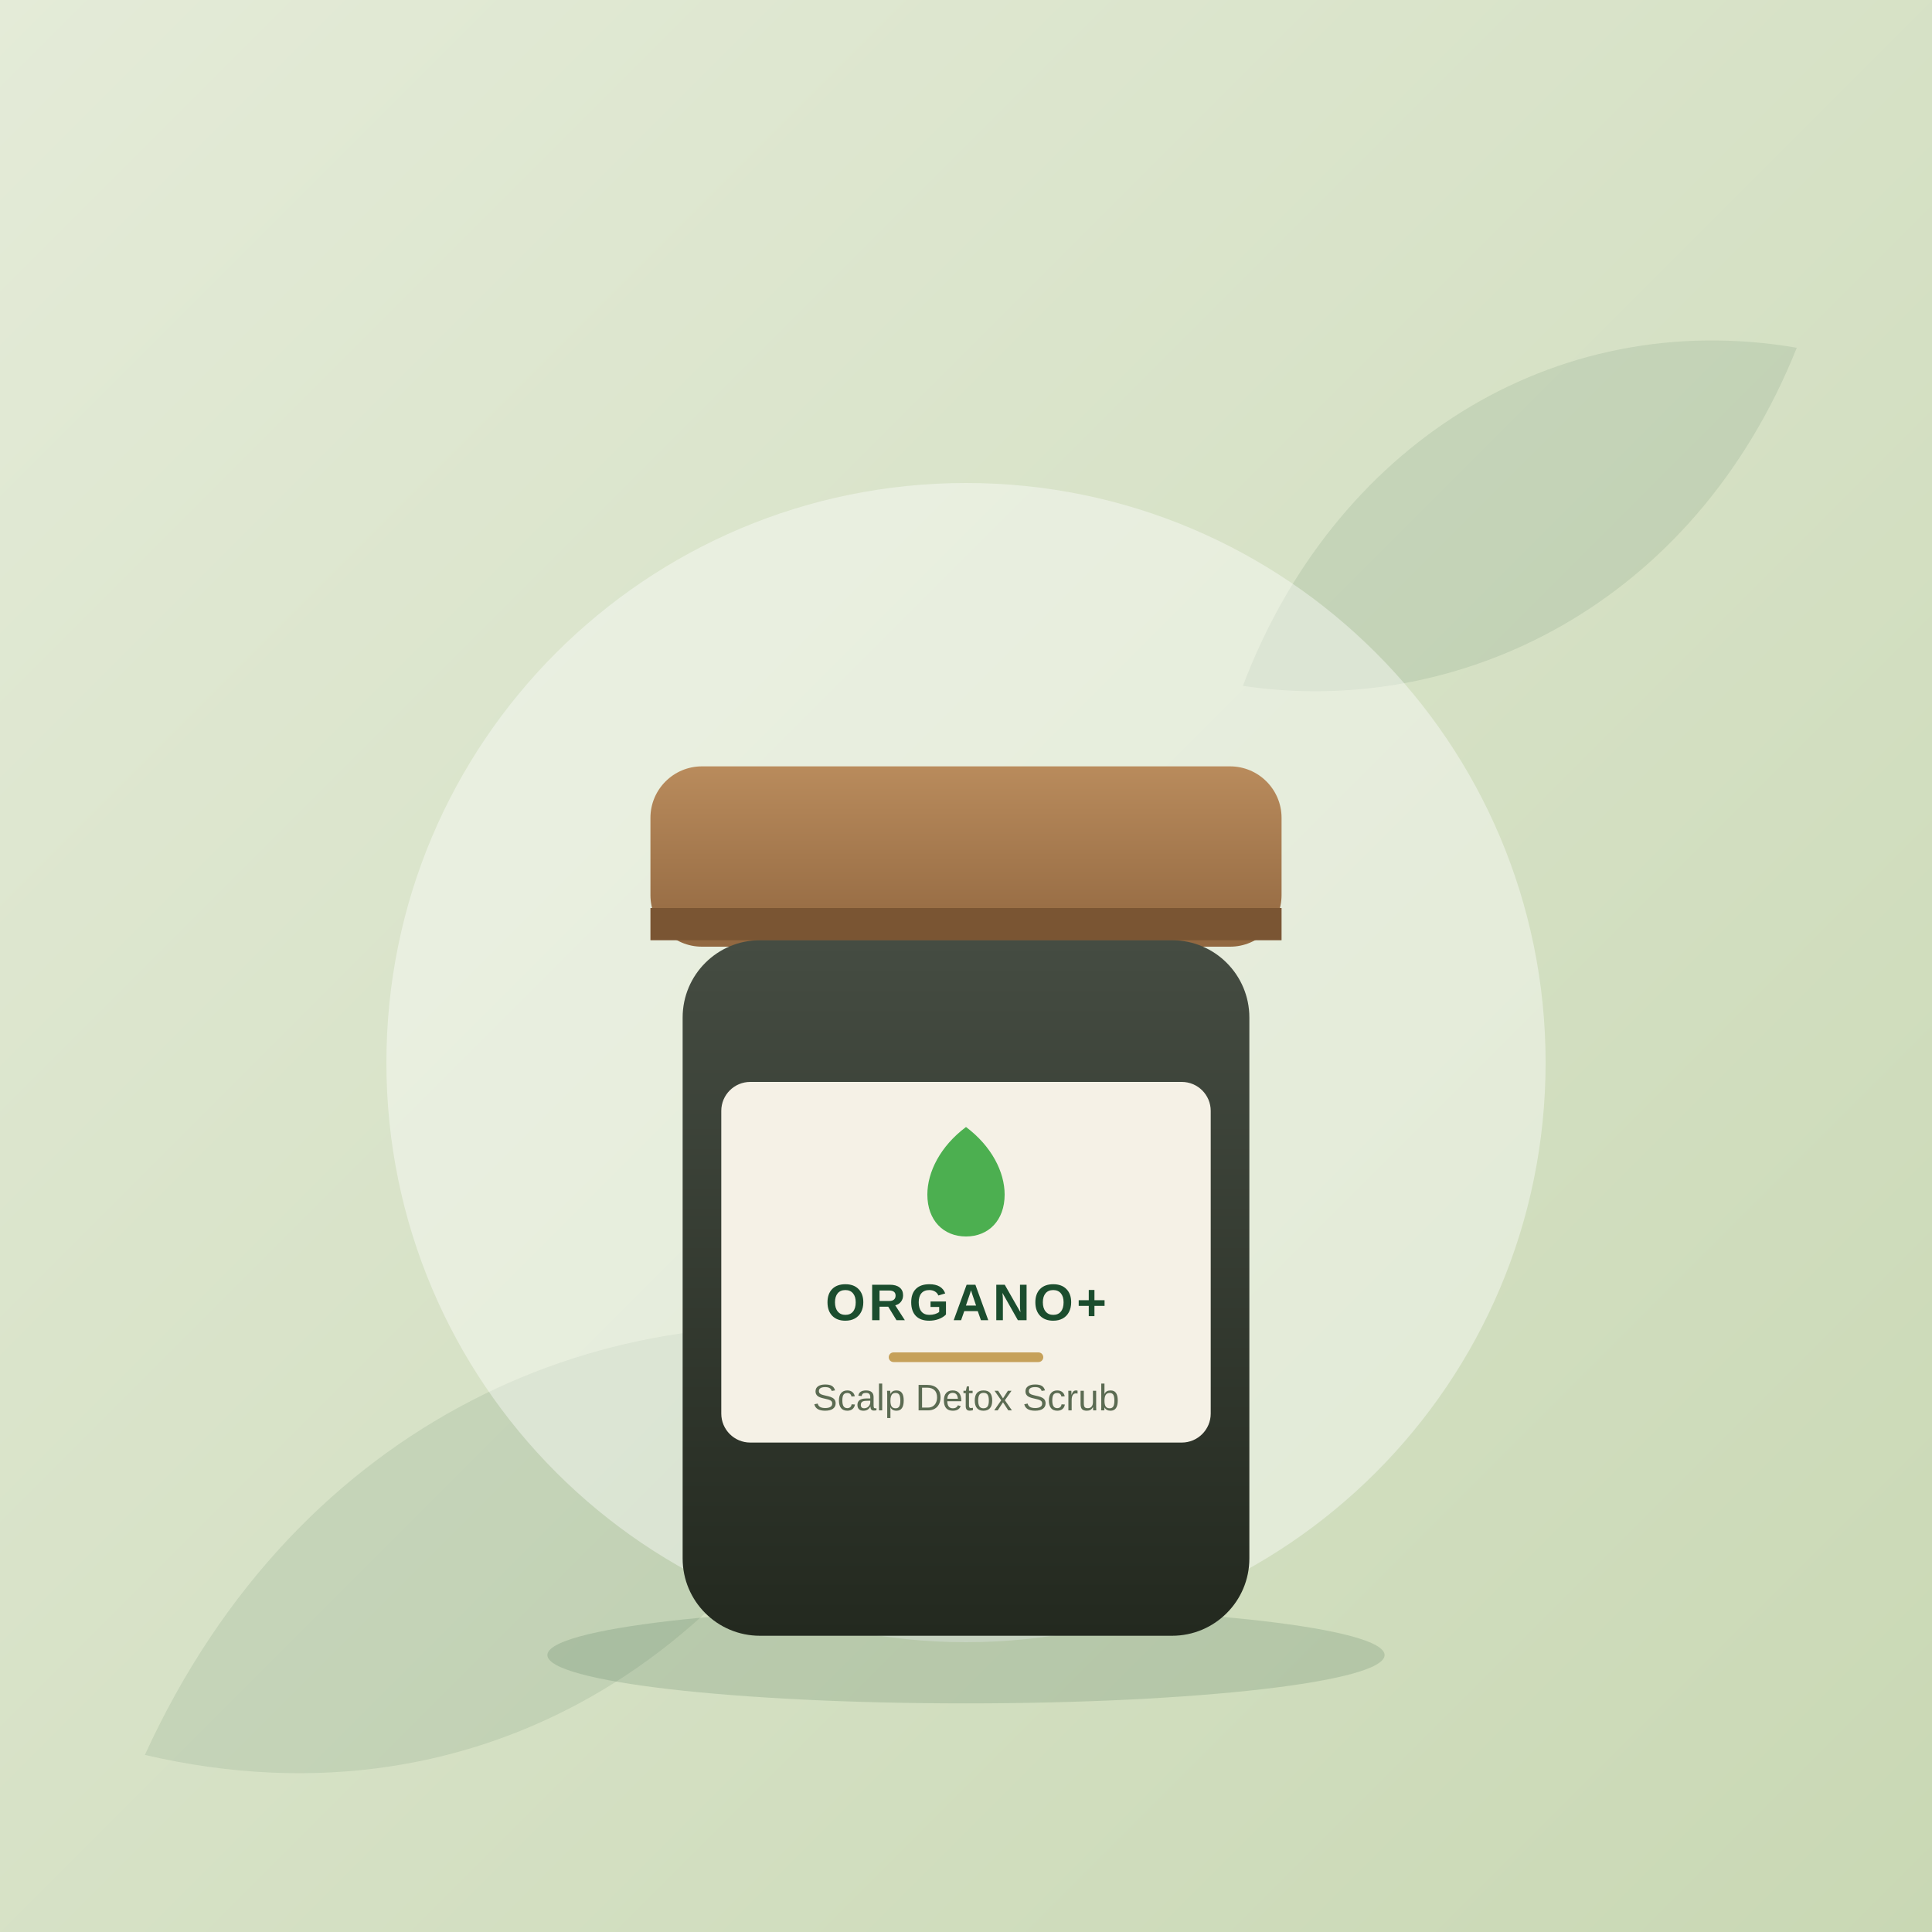
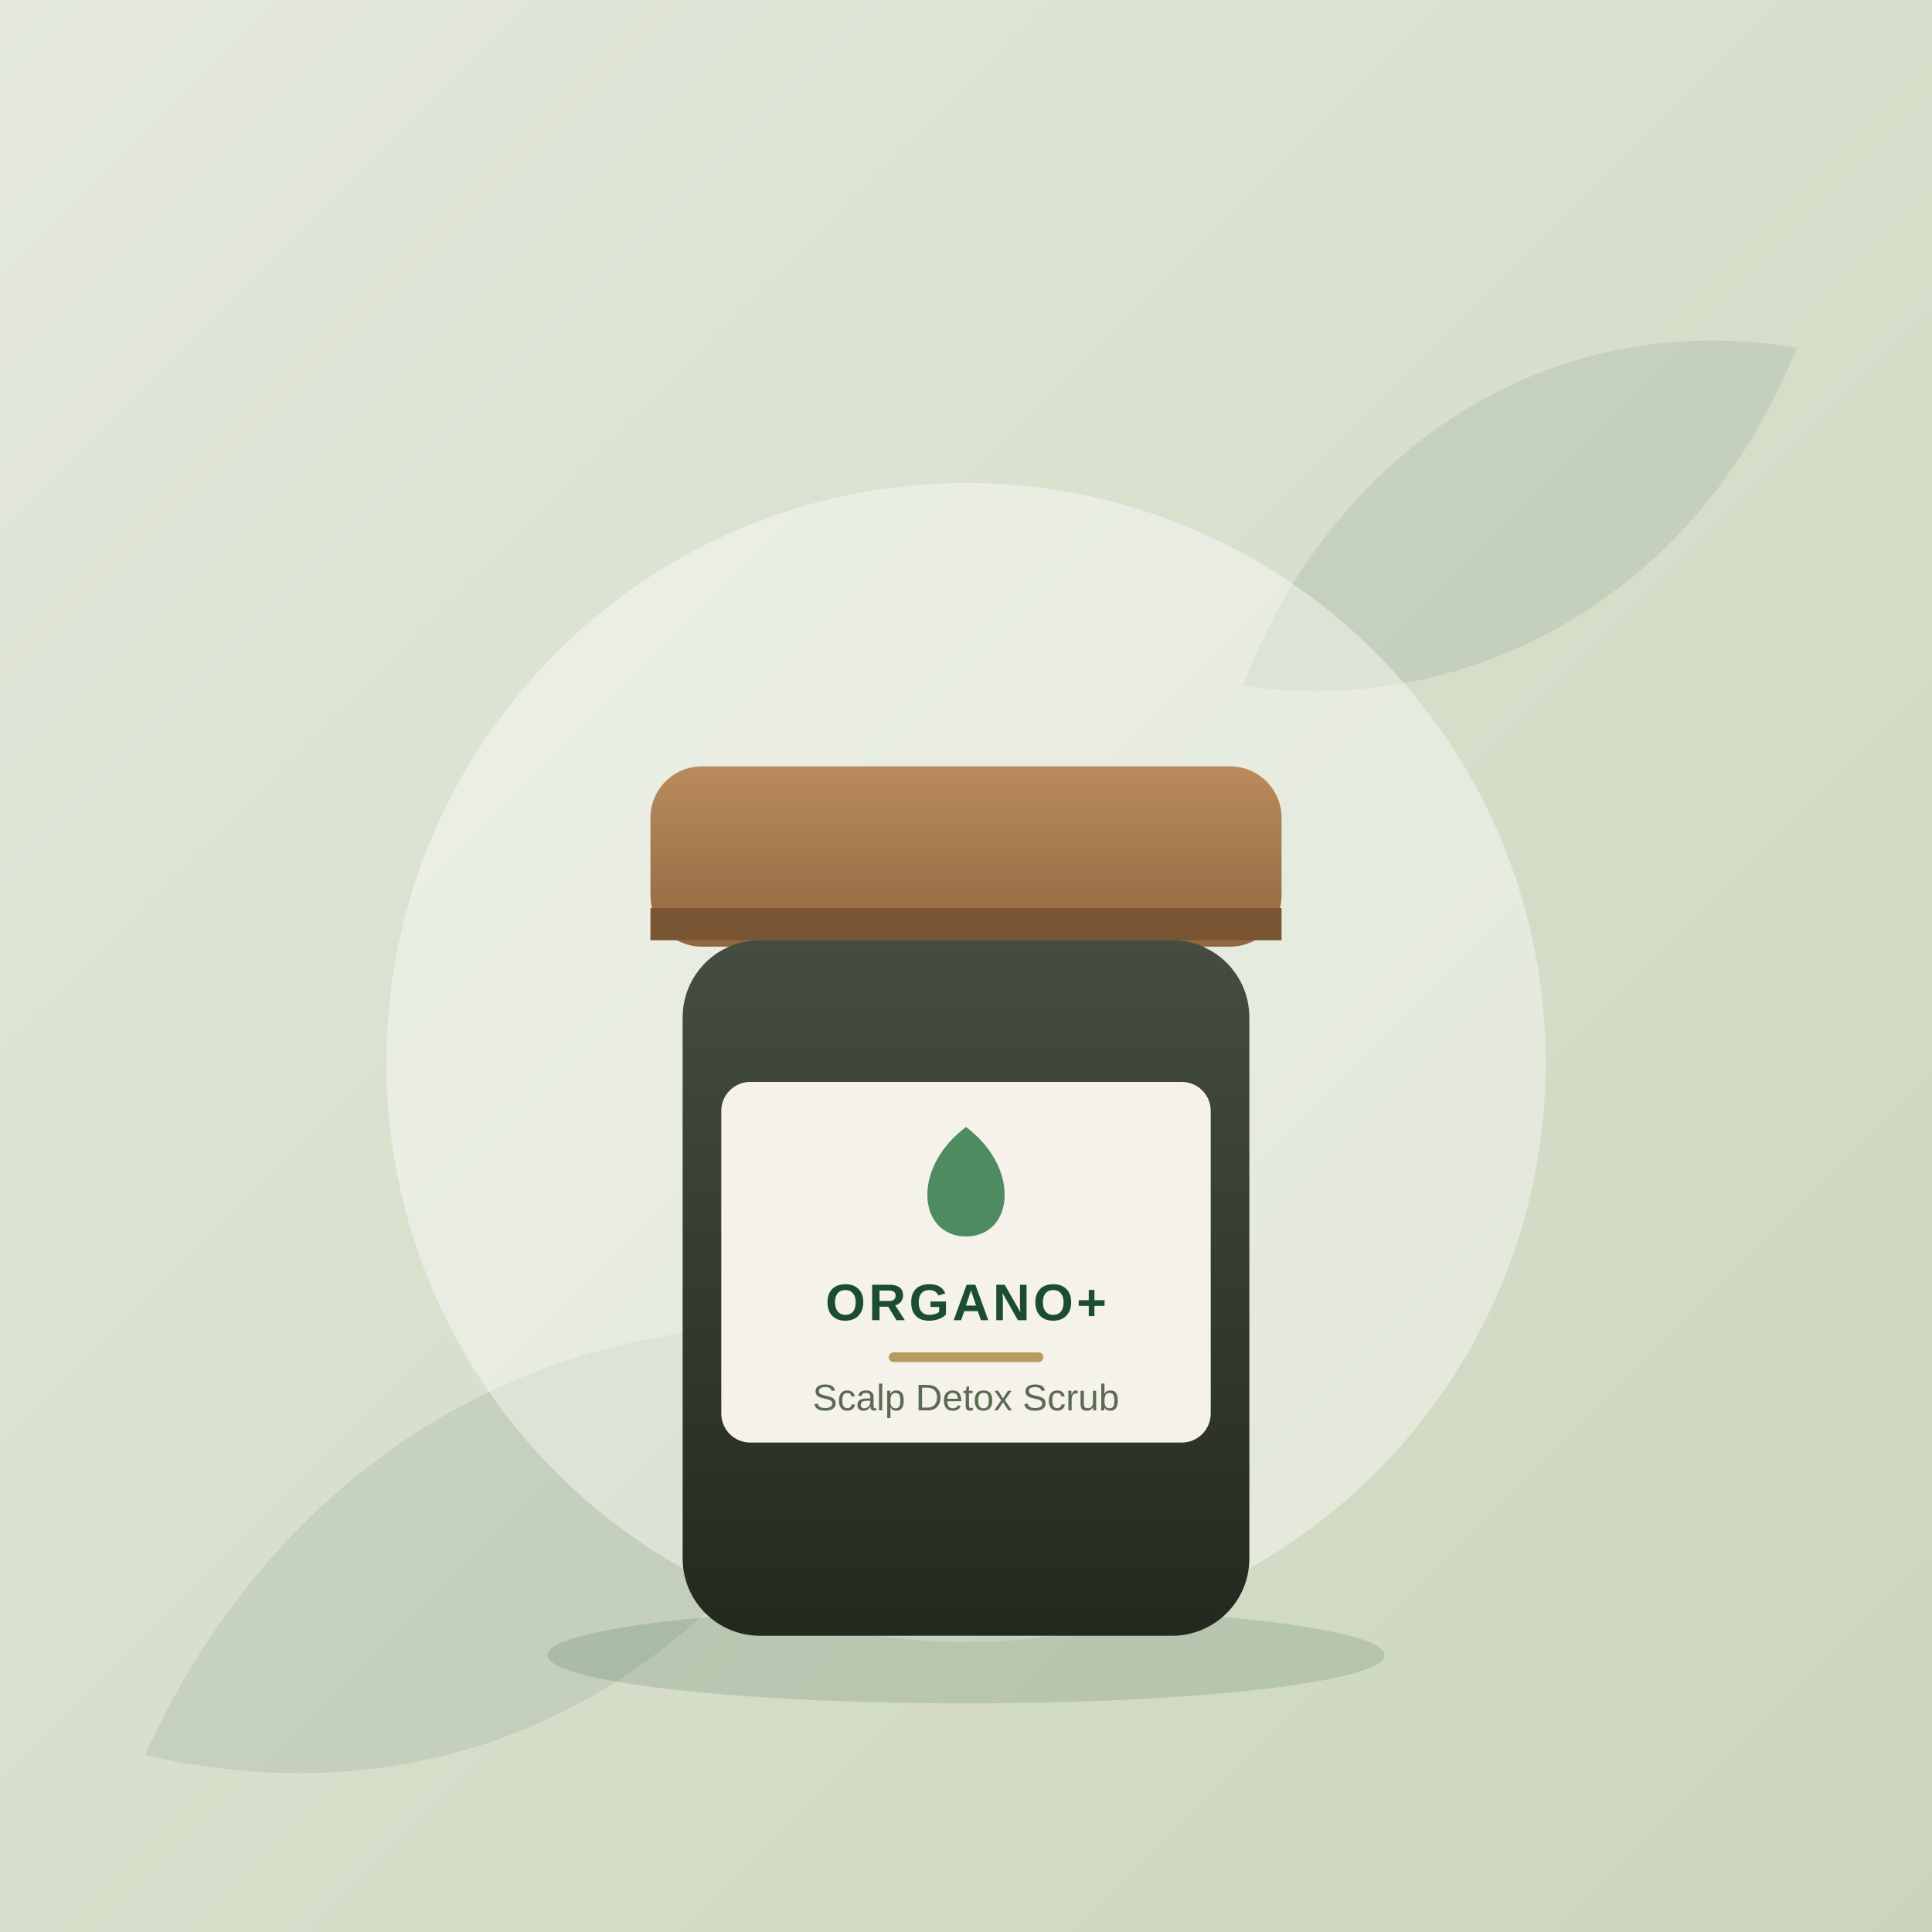
<svg xmlns="http://www.w3.org/2000/svg" viewBox="0 0 600 600" role="img" aria-label="Scalp detox scrub placeholder">
  <defs>
    <linearGradient id="bg" x1="0" y1="0" x2="1" y2="1">
-       <stop offset="0" stop-color="#E4EBD8" />
-       <stop offset="1" stop-color="#C9D8B4" />
+       <stop offset="0" stop-color="#E4E9DC" />
+       <stop offset="1" stop-color="#CBD5BC" />
    </linearGradient>
    <linearGradient id="lid" x1="0" y1="0" x2="0" y2="1">
      <stop offset="0" stop-color="#B98B5C" />
      <stop offset="1" stop-color="#916740" />
    </linearGradient>
    <linearGradient id="jar" x1="0" y1="0" x2="0" y2="1">
      <stop offset="0" stop-color="#454C42" />
      <stop offset="1" stop-color="#23291F" />
    </linearGradient>
  </defs>
  <rect width="600" height="600" fill="url(#bg)" />
  <g fill="#1B4D2E" opacity=".1">
    <path d="M45 545c48-105 145-145 232-130-38 95-125 155-232 130z" />
    <path d="M558 108c-32 80-105 115-172 105 28-74 96-118 172-105z" />
  </g>
  <circle cx="300" cy="330" r="180" fill="#fff" opacity=".4" />
  <ellipse cx="300" cy="514" rx="130" ry="15" fill="#1B4D2E" opacity=".15" />
  <rect x="202" y="238" width="196" height="56" rx="16" fill="url(#lid)" />
  <rect x="202" y="282" width="196" height="10" fill="#7A5533" />
  <rect x="212" y="292" width="176" height="216" rx="24" fill="url(#jar)" />
-   <rect x="224" y="336" width="152" height="112" rx="9" fill="#F5F1E6" />
-   <path d="M300 350c-8 6-12 14-12 21 0 8 5 13 12 13s12-5 12-13c0-7-4-15-12-21z" fill="#4CAF50" />
+   <rect x="224" y="336" width="152" height="112" rx="9" fill="#F4F2EB" />
+   <path d="M300 350c-8 6-12 14-12 21 0 8 5 13 12 13s12-5 12-13c0-7-4-15-12-21z" fill="#4E8B60" />
  <text x="300" y="410" text-anchor="middle" font-family="Arial, sans-serif" font-size="16" font-weight="bold" fill="#1B4D2E" letter-spacing="1">ORGANO+</text>
-   <rect x="276" y="420" width="48" height="3" rx="1.5" fill="#C6A15A" />
+   <rect x="276" y="420" width="48" height="3" rx="1.5" fill="#B9995C" />
  <text x="300" y="438" text-anchor="middle" font-family="Arial, sans-serif" font-size="11.5" fill="#5B6B52">Scalp Detox Scrub</text>
</svg>
